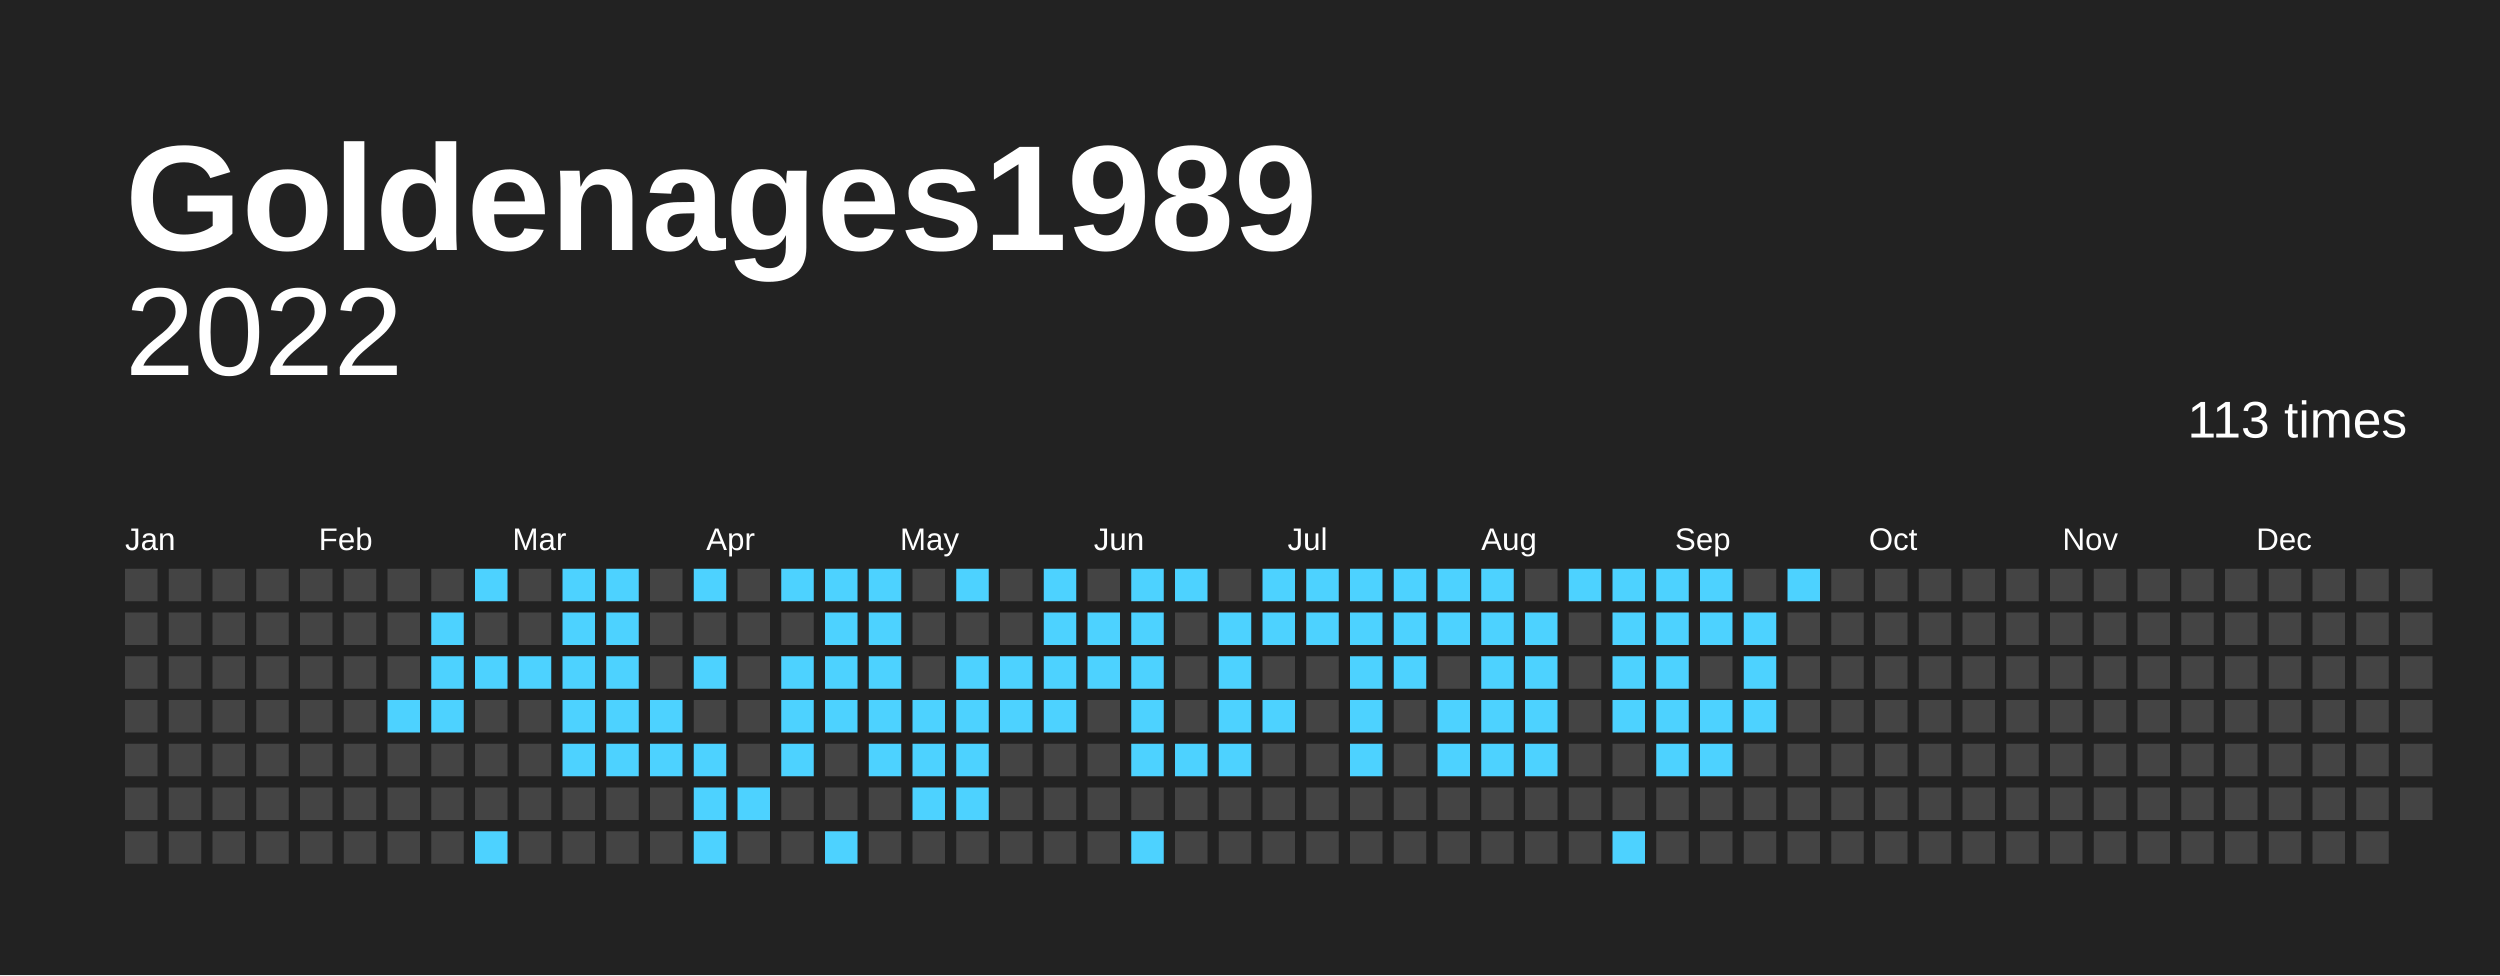
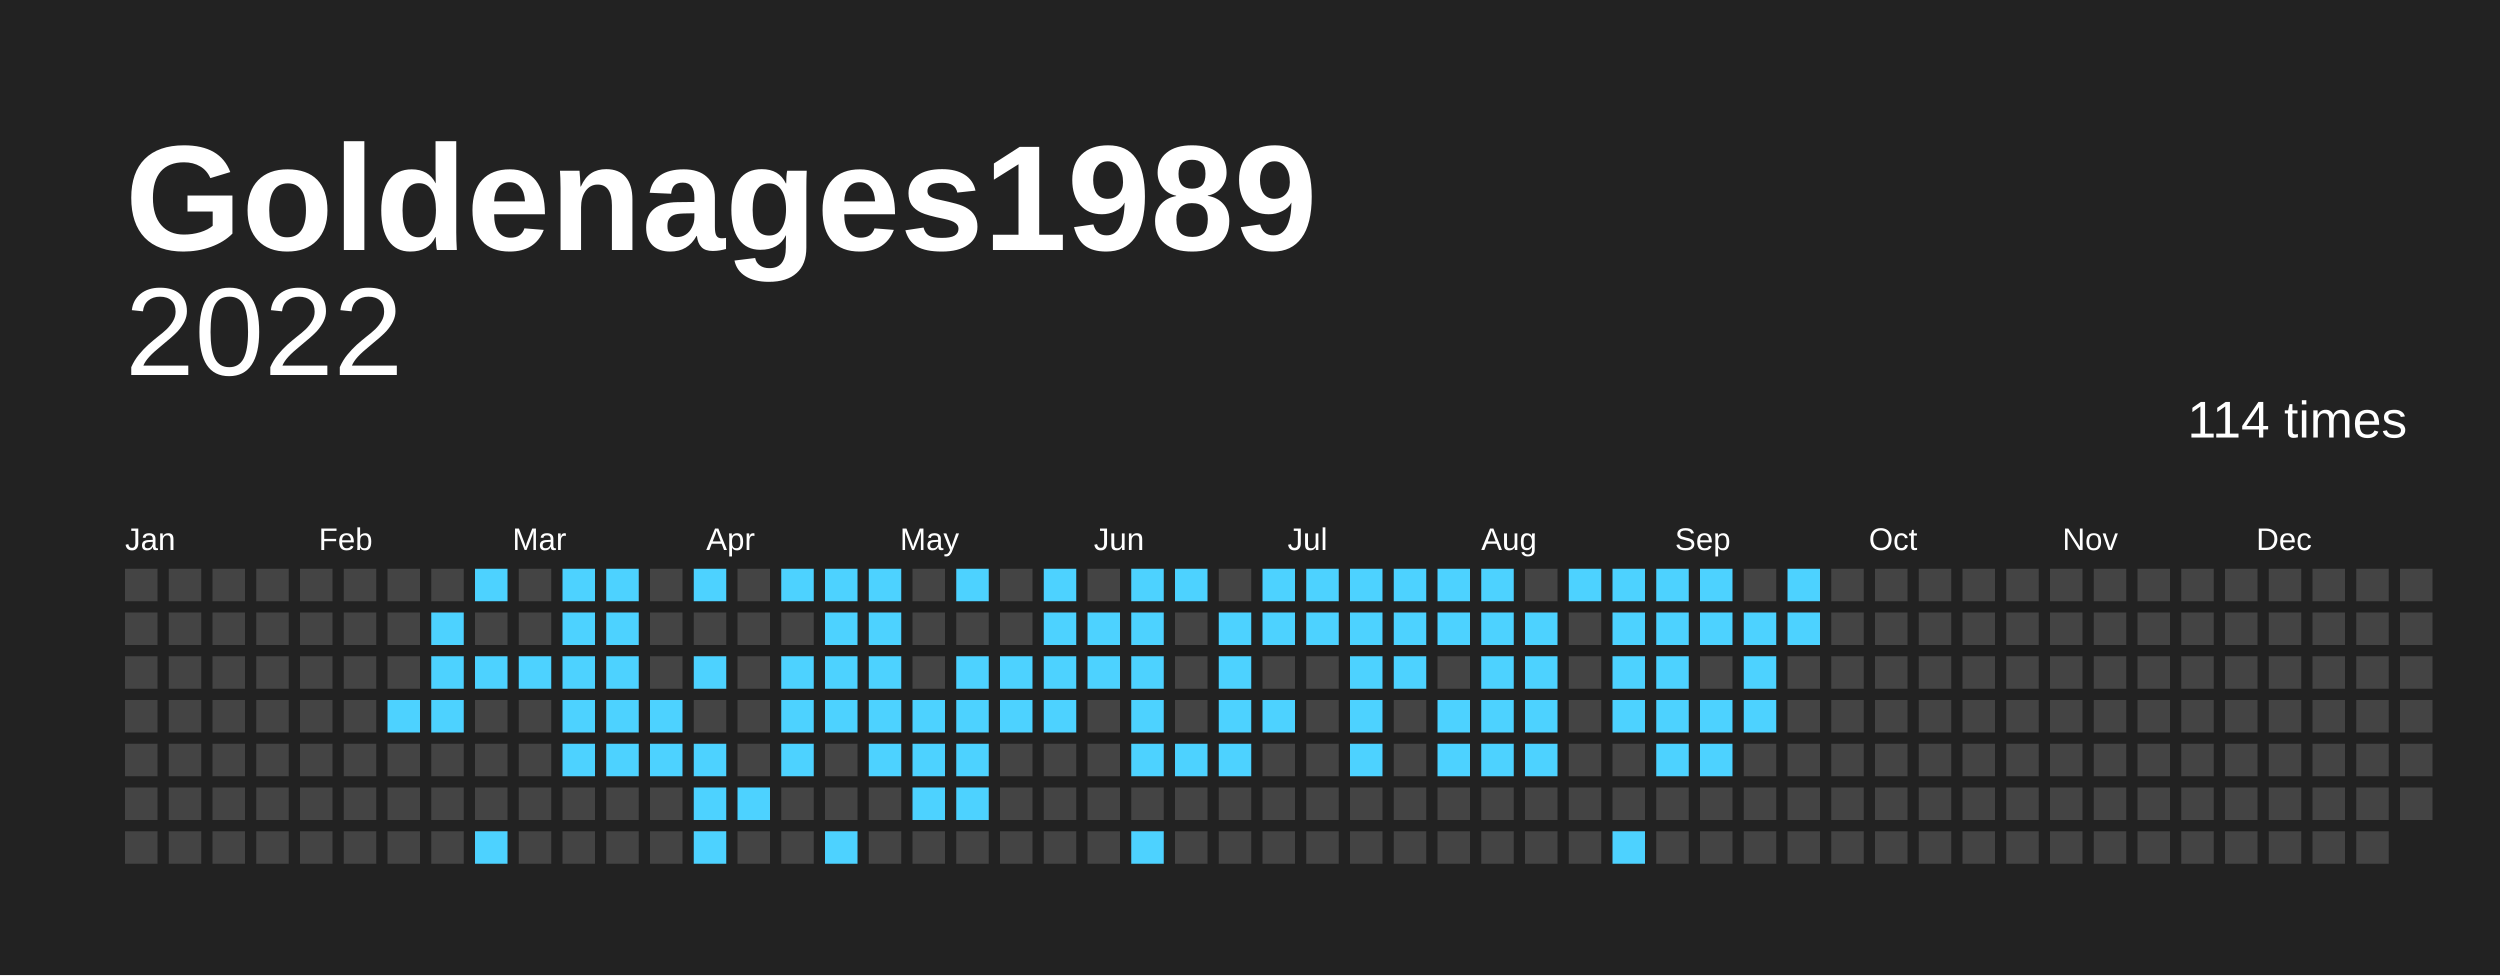
<svg xmlns="http://www.w3.org/2000/svg" baseProfile="full" height="78mm" version="1.1" viewBox="0,0,200,78" width="200mm">
  <defs />
  <rect fill="#222222" height="78" width="200" x="0" y="0" />
  <text fill="#FFFFFF" style="font-size:12px; font-family:Arial; font-weight:bold;" x="10" y="20">Goldenages1989</text>
  <text alignment-baseline="hanging" fill="#FFFFFF" style="font-size:10.0px; font-family:Arial;" x="10" y="30">2022</text>
-   <text alignment-baseline="hanging" fill="#FFFFFF" style="font-size:4.125px; font-family:Arial;" x="175" y="35">113 times</text>
+   <text alignment-baseline="hanging" fill="#FFFFFF" style="font-size:4.125px; font-family:Arial;" x="175" y="35">114 times</text>
  <text fill="#FFFFFF" style="font-size:2.5px; font-family:Arial" x="10.0" y="44">Jan</text>
  <text fill="#FFFFFF" style="font-size:2.5px; font-family:Arial" x="25.5" y="44">Feb</text>
  <text fill="#FFFFFF" style="font-size:2.5px; font-family:Arial" x="41.0" y="44">Mar</text>
  <text fill="#FFFFFF" style="font-size:2.5px; font-family:Arial" x="56.5" y="44">Apr</text>
  <text fill="#FFFFFF" style="font-size:2.5px; font-family:Arial" x="72.0" y="44">May</text>
  <text fill="#FFFFFF" style="font-size:2.5px; font-family:Arial" x="87.5" y="44">Jun</text>
  <text fill="#FFFFFF" style="font-size:2.5px; font-family:Arial" x="103.0" y="44">Jul</text>
  <text fill="#FFFFFF" style="font-size:2.5px; font-family:Arial" x="118.5" y="44">Aug</text>
  <text fill="#FFFFFF" style="font-size:2.5px; font-family:Arial" x="134.0" y="44">Sep</text>
  <text fill="#FFFFFF" style="font-size:2.5px; font-family:Arial" x="149.5" y="44">Oct</text>
  <text fill="#FFFFFF" style="font-size:2.5px; font-family:Arial" x="165.0" y="44">Nov</text>
  <text fill="#FFFFFF" style="font-size:2.5px; font-family:Arial" x="180.5" y="44">Dec</text>
  <rect fill="#444444" height="2.6" width="2.6" x="10.0" y="45.5" />
  <rect fill="#444444" height="2.6" width="2.6" x="10.0" y="49.0" />
  <rect fill="#444444" height="2.6" width="2.6" x="10.0" y="52.5" />
  <rect fill="#444444" height="2.6" width="2.6" x="10.0" y="56.0" />
  <rect fill="#444444" height="2.6" width="2.6" x="10.0" y="59.5" />
  <rect fill="#444444" height="2.6" width="2.6" x="10.0" y="63.0" />
  <rect fill="#444444" height="2.6" width="2.6" x="10.0" y="66.5" />
  <rect fill="#444444" height="2.6" width="2.6" x="13.5" y="45.5" />
  <rect fill="#444444" height="2.6" width="2.6" x="13.5" y="49.0" />
  <rect fill="#444444" height="2.6" width="2.6" x="13.5" y="52.5" />
  <rect fill="#444444" height="2.6" width="2.6" x="13.5" y="56.0" />
  <rect fill="#444444" height="2.6" width="2.6" x="13.5" y="59.5" />
  <rect fill="#444444" height="2.6" width="2.6" x="13.5" y="63.0" />
  <rect fill="#444444" height="2.6" width="2.6" x="13.5" y="66.5" />
  <rect fill="#444444" height="2.6" width="2.6" x="17.0" y="45.5" />
  <rect fill="#444444" height="2.6" width="2.6" x="17.0" y="49.0" />
  <rect fill="#444444" height="2.6" width="2.6" x="17.0" y="52.5" />
  <rect fill="#444444" height="2.6" width="2.6" x="17.0" y="56.0" />
  <rect fill="#444444" height="2.6" width="2.6" x="17.0" y="59.5" />
  <rect fill="#444444" height="2.6" width="2.6" x="17.0" y="63.0" />
  <rect fill="#444444" height="2.6" width="2.6" x="17.0" y="66.5" />
  <rect fill="#444444" height="2.6" width="2.6" x="20.5" y="45.5" />
  <rect fill="#444444" height="2.6" width="2.6" x="20.5" y="49.0" />
  <rect fill="#444444" height="2.6" width="2.6" x="20.5" y="52.5" />
  <rect fill="#444444" height="2.6" width="2.6" x="20.5" y="56.0" />
  <rect fill="#444444" height="2.6" width="2.6" x="20.5" y="59.5" />
  <rect fill="#444444" height="2.6" width="2.6" x="20.5" y="63.0" />
  <rect fill="#444444" height="2.6" width="2.6" x="20.5" y="66.5" />
  <rect fill="#444444" height="2.6" width="2.6" x="24.0" y="45.5" />
  <rect fill="#444444" height="2.6" width="2.6" x="24.0" y="49.0" />
  <rect fill="#444444" height="2.6" width="2.6" x="24.0" y="52.5" />
  <rect fill="#444444" height="2.6" width="2.6" x="24.0" y="56.0" />
  <rect fill="#444444" height="2.6" width="2.6" x="24.0" y="59.5" />
  <rect fill="#444444" height="2.6" width="2.6" x="24.0" y="63.0" />
  <rect fill="#444444" height="2.6" width="2.6" x="24.0" y="66.5" />
  <rect fill="#444444" height="2.6" width="2.6" x="27.5" y="45.5" />
  <rect fill="#444444" height="2.6" width="2.6" x="27.5" y="49.0" />
  <rect fill="#444444" height="2.6" width="2.6" x="27.5" y="52.5" />
  <rect fill="#444444" height="2.6" width="2.6" x="27.5" y="56.0" />
  <rect fill="#444444" height="2.6" width="2.6" x="27.5" y="59.5" />
  <rect fill="#444444" height="2.6" width="2.6" x="27.5" y="63.0" />
  <rect fill="#444444" height="2.6" width="2.6" x="27.5" y="66.5" />
  <rect fill="#444444" height="2.6" width="2.6" x="31.0" y="45.5" />
  <rect fill="#444444" height="2.6" width="2.6" x="31.0" y="49.0" />
  <rect fill="#444444" height="2.6" width="2.6" x="31.0" y="52.5" />
  <rect fill="#4DD2FF" height="2.6" width="2.6" x="31.0" y="56.0" />
  <rect fill="#444444" height="2.6" width="2.6" x="31.0" y="59.5" />
  <rect fill="#444444" height="2.6" width="2.6" x="31.0" y="63.0" />
  <rect fill="#444444" height="2.6" width="2.6" x="31.0" y="66.5" />
  <rect fill="#444444" height="2.6" width="2.6" x="34.5" y="45.5" />
  <rect fill="#4DD2FF" height="2.6" width="2.6" x="34.5" y="49.0" />
  <rect fill="#4DD2FF" height="2.6" width="2.6" x="34.5" y="52.5" />
  <rect fill="#4DD2FF" height="2.6" width="2.6" x="34.5" y="56.0" />
  <rect fill="#444444" height="2.6" width="2.6" x="34.5" y="59.5" />
  <rect fill="#444444" height="2.6" width="2.6" x="34.5" y="63.0" />
  <rect fill="#444444" height="2.6" width="2.6" x="34.5" y="66.5" />
  <rect fill="#4DD2FF" height="2.6" width="2.6" x="38.0" y="45.5" />
  <rect fill="#444444" height="2.6" width="2.6" x="38.0" y="49.0" />
  <rect fill="#4DD2FF" height="2.6" width="2.6" x="38.0" y="52.5" />
  <rect fill="#444444" height="2.6" width="2.6" x="38.0" y="56.0" />
  <rect fill="#444444" height="2.6" width="2.6" x="38.0" y="59.5" />
  <rect fill="#444444" height="2.6" width="2.6" x="38.0" y="63.0" />
  <rect fill="#4DD2FF" height="2.6" width="2.6" x="38.0" y="66.5" />
  <rect fill="#444444" height="2.6" width="2.6" x="41.5" y="45.5" />
  <rect fill="#444444" height="2.6" width="2.6" x="41.5" y="49.0" />
  <rect fill="#4DD2FF" height="2.6" width="2.6" x="41.5" y="52.5" />
  <rect fill="#444444" height="2.6" width="2.6" x="41.5" y="56.0" />
  <rect fill="#444444" height="2.6" width="2.6" x="41.5" y="59.5" />
  <rect fill="#444444" height="2.6" width="2.6" x="41.5" y="63.0" />
  <rect fill="#444444" height="2.6" width="2.6" x="41.5" y="66.5" />
  <rect fill="#4DD2FF" height="2.6" width="2.6" x="45.0" y="45.5" />
  <rect fill="#4DD2FF" height="2.6" width="2.6" x="45.0" y="49.0" />
  <rect fill="#4DD2FF" height="2.6" width="2.6" x="45.0" y="52.5" />
  <rect fill="#4DD2FF" height="2.6" width="2.6" x="45.0" y="56.0" />
  <rect fill="#4DD2FF" height="2.6" width="2.6" x="45.0" y="59.5" />
  <rect fill="#444444" height="2.6" width="2.6" x="45.0" y="63.0" />
  <rect fill="#444444" height="2.6" width="2.6" x="45.0" y="66.5" />
  <rect fill="#4DD2FF" height="2.6" width="2.6" x="48.5" y="45.5" />
  <rect fill="#4DD2FF" height="2.6" width="2.6" x="48.5" y="49.0" />
  <rect fill="#4DD2FF" height="2.6" width="2.6" x="48.5" y="52.5" />
  <rect fill="#4DD2FF" height="2.6" width="2.6" x="48.5" y="56.0" />
  <rect fill="#4DD2FF" height="2.6" width="2.6" x="48.5" y="59.5" />
  <rect fill="#444444" height="2.6" width="2.6" x="48.5" y="63.0" />
  <rect fill="#444444" height="2.6" width="2.6" x="48.5" y="66.5" />
  <rect fill="#444444" height="2.6" width="2.6" x="52.0" y="45.5" />
  <rect fill="#444444" height="2.6" width="2.6" x="52.0" y="49.0" />
  <rect fill="#444444" height="2.6" width="2.6" x="52.0" y="52.5" />
  <rect fill="#4DD2FF" height="2.6" width="2.6" x="52.0" y="56.0" />
  <rect fill="#4DD2FF" height="2.6" width="2.6" x="52.0" y="59.5" />
  <rect fill="#444444" height="2.6" width="2.6" x="52.0" y="63.0" />
  <rect fill="#444444" height="2.6" width="2.6" x="52.0" y="66.5" />
  <rect fill="#4DD2FF" height="2.6" width="2.6" x="55.5" y="45.5" />
  <rect fill="#444444" height="2.6" width="2.6" x="55.5" y="49.0" />
  <rect fill="#4DD2FF" height="2.6" width="2.6" x="55.5" y="52.5" />
  <rect fill="#444444" height="2.6" width="2.6" x="55.5" y="56.0" />
  <rect fill="#4DD2FF" height="2.6" width="2.6" x="55.5" y="59.5" />
  <rect fill="#4DD2FF" height="2.6" width="2.6" x="55.5" y="63.0" />
  <rect fill="#4DD2FF" height="2.6" width="2.6" x="55.5" y="66.5" />
  <rect fill="#444444" height="2.6" width="2.6" x="59.0" y="45.5" />
  <rect fill="#444444" height="2.6" width="2.6" x="59.0" y="49.0" />
  <rect fill="#444444" height="2.6" width="2.6" x="59.0" y="52.5" />
  <rect fill="#444444" height="2.6" width="2.6" x="59.0" y="56.0" />
  <rect fill="#444444" height="2.6" width="2.6" x="59.0" y="59.5" />
  <rect fill="#4DD2FF" height="2.6" width="2.6" x="59.0" y="63.0" />
  <rect fill="#444444" height="2.6" width="2.6" x="59.0" y="66.5" />
  <rect fill="#4DD2FF" height="2.6" width="2.6" x="62.5" y="45.5" />
  <rect fill="#444444" height="2.6" width="2.6" x="62.5" y="49.0" />
  <rect fill="#4DD2FF" height="2.6" width="2.6" x="62.5" y="52.5" />
  <rect fill="#4DD2FF" height="2.6" width="2.6" x="62.5" y="56.0" />
  <rect fill="#4DD2FF" height="2.6" width="2.6" x="62.5" y="59.5" />
  <rect fill="#444444" height="2.6" width="2.6" x="62.5" y="63.0" />
  <rect fill="#444444" height="2.6" width="2.6" x="62.5" y="66.5" />
  <rect fill="#4DD2FF" height="2.6" width="2.6" x="66.0" y="45.5" />
  <rect fill="#4DD2FF" height="2.6" width="2.6" x="66.0" y="49.0" />
  <rect fill="#4DD2FF" height="2.6" width="2.6" x="66.0" y="52.5" />
  <rect fill="#4DD2FF" height="2.6" width="2.6" x="66.0" y="56.0" />
  <rect fill="#444444" height="2.6" width="2.6" x="66.0" y="59.5" />
  <rect fill="#444444" height="2.6" width="2.6" x="66.0" y="63.0" />
  <rect fill="#4DD2FF" height="2.6" width="2.6" x="66.0" y="66.5" />
  <rect fill="#4DD2FF" height="2.6" width="2.6" x="69.5" y="45.5" />
  <rect fill="#4DD2FF" height="2.6" width="2.6" x="69.5" y="49.0" />
  <rect fill="#4DD2FF" height="2.6" width="2.6" x="69.5" y="52.5" />
  <rect fill="#4DD2FF" height="2.6" width="2.6" x="69.5" y="56.0" />
  <rect fill="#4DD2FF" height="2.6" width="2.6" x="69.5" y="59.5" />
  <rect fill="#444444" height="2.6" width="2.6" x="69.5" y="63.0" />
  <rect fill="#444444" height="2.6" width="2.6" x="69.5" y="66.5" />
  <rect fill="#444444" height="2.6" width="2.6" x="73.0" y="45.5" />
  <rect fill="#444444" height="2.6" width="2.6" x="73.0" y="49.0" />
  <rect fill="#444444" height="2.6" width="2.6" x="73.0" y="52.5" />
  <rect fill="#4DD2FF" height="2.6" width="2.6" x="73.0" y="56.0" />
  <rect fill="#4DD2FF" height="2.6" width="2.6" x="73.0" y="59.5" />
  <rect fill="#4DD2FF" height="2.6" width="2.6" x="73.0" y="63.0" />
  <rect fill="#444444" height="2.6" width="2.6" x="73.0" y="66.5" />
  <rect fill="#4DD2FF" height="2.6" width="2.6" x="76.5" y="45.5" />
  <rect fill="#444444" height="2.6" width="2.6" x="76.5" y="49.0" />
  <rect fill="#4DD2FF" height="2.6" width="2.6" x="76.5" y="52.5" />
  <rect fill="#4DD2FF" height="2.6" width="2.6" x="76.5" y="56.0" />
  <rect fill="#4DD2FF" height="2.6" width="2.6" x="76.5" y="59.5" />
  <rect fill="#4DD2FF" height="2.6" width="2.6" x="76.5" y="63.0" />
  <rect fill="#444444" height="2.6" width="2.6" x="76.5" y="66.5" />
  <rect fill="#444444" height="2.6" width="2.6" x="80.0" y="45.5" />
  <rect fill="#444444" height="2.6" width="2.6" x="80.0" y="49.0" />
  <rect fill="#4DD2FF" height="2.6" width="2.6" x="80.0" y="52.5" />
  <rect fill="#4DD2FF" height="2.6" width="2.6" x="80.0" y="56.0" />
  <rect fill="#444444" height="2.6" width="2.6" x="80.0" y="59.5" />
  <rect fill="#444444" height="2.6" width="2.6" x="80.0" y="63.0" />
  <rect fill="#444444" height="2.6" width="2.6" x="80.0" y="66.5" />
  <rect fill="#4DD2FF" height="2.6" width="2.6" x="83.5" y="45.5" />
  <rect fill="#4DD2FF" height="2.6" width="2.6" x="83.5" y="49.0" />
  <rect fill="#4DD2FF" height="2.6" width="2.6" x="83.5" y="52.5" />
  <rect fill="#4DD2FF" height="2.6" width="2.6" x="83.5" y="56.0" />
  <rect fill="#444444" height="2.6" width="2.6" x="83.5" y="59.5" />
  <rect fill="#444444" height="2.6" width="2.6" x="83.5" y="63.0" />
  <rect fill="#444444" height="2.6" width="2.6" x="83.5" y="66.5" />
  <rect fill="#444444" height="2.6" width="2.6" x="87.0" y="45.5" />
  <rect fill="#4DD2FF" height="2.6" width="2.6" x="87.0" y="49.0" />
  <rect fill="#4DD2FF" height="2.6" width="2.6" x="87.0" y="52.5" />
  <rect fill="#444444" height="2.6" width="2.6" x="87.0" y="56.0" />
  <rect fill="#444444" height="2.6" width="2.6" x="87.0" y="59.5" />
  <rect fill="#444444" height="2.6" width="2.6" x="87.0" y="63.0" />
  <rect fill="#444444" height="2.6" width="2.6" x="87.0" y="66.5" />
  <rect fill="#4DD2FF" height="2.6" width="2.6" x="90.5" y="45.5" />
  <rect fill="#4DD2FF" height="2.6" width="2.6" x="90.5" y="49.0" />
  <rect fill="#4DD2FF" height="2.6" width="2.6" x="90.5" y="52.5" />
  <rect fill="#4DD2FF" height="2.6" width="2.6" x="90.5" y="56.0" />
  <rect fill="#4DD2FF" height="2.6" width="2.6" x="90.5" y="59.5" />
  <rect fill="#444444" height="2.6" width="2.6" x="90.5" y="63.0" />
  <rect fill="#4DD2FF" height="2.6" width="2.6" x="90.5" y="66.5" />
  <rect fill="#4DD2FF" height="2.6" width="2.6" x="94.0" y="45.5" />
  <rect fill="#444444" height="2.6" width="2.6" x="94.0" y="49.0" />
  <rect fill="#444444" height="2.6" width="2.6" x="94.0" y="52.5" />
  <rect fill="#444444" height="2.6" width="2.6" x="94.0" y="56.0" />
  <rect fill="#4DD2FF" height="2.6" width="2.6" x="94.0" y="59.5" />
  <rect fill="#444444" height="2.6" width="2.6" x="94.0" y="63.0" />
  <rect fill="#444444" height="2.6" width="2.6" x="94.0" y="66.5" />
  <rect fill="#444444" height="2.6" width="2.6" x="97.5" y="45.5" />
  <rect fill="#4DD2FF" height="2.6" width="2.6" x="97.5" y="49.0" />
  <rect fill="#4DD2FF" height="2.6" width="2.6" x="97.5" y="52.5" />
  <rect fill="#4DD2FF" height="2.6" width="2.6" x="97.5" y="56.0" />
  <rect fill="#4DD2FF" height="2.6" width="2.6" x="97.5" y="59.5" />
  <rect fill="#444444" height="2.6" width="2.6" x="97.5" y="63.0" />
  <rect fill="#444444" height="2.6" width="2.6" x="97.5" y="66.5" />
  <rect fill="#4DD2FF" height="2.6" width="2.6" x="101.0" y="45.5" />
  <rect fill="#4DD2FF" height="2.6" width="2.6" x="101.0" y="49.0" />
  <rect fill="#444444" height="2.6" width="2.6" x="101.0" y="52.5" />
  <rect fill="#4DD2FF" height="2.6" width="2.6" x="101.0" y="56.0" />
  <rect fill="#444444" height="2.6" width="2.6" x="101.0" y="59.5" />
  <rect fill="#444444" height="2.6" width="2.6" x="101.0" y="63.0" />
  <rect fill="#444444" height="2.6" width="2.6" x="101.0" y="66.5" />
  <rect fill="#4DD2FF" height="2.6" width="2.6" x="104.5" y="45.5" />
  <rect fill="#4DD2FF" height="2.6" width="2.6" x="104.5" y="49.0" />
  <rect fill="#444444" height="2.6" width="2.6" x="104.5" y="52.5" />
  <rect fill="#444444" height="2.6" width="2.6" x="104.5" y="56.0" />
  <rect fill="#444444" height="2.6" width="2.6" x="104.5" y="59.5" />
  <rect fill="#444444" height="2.6" width="2.6" x="104.5" y="63.0" />
  <rect fill="#444444" height="2.6" width="2.6" x="104.5" y="66.5" />
  <rect fill="#4DD2FF" height="2.6" width="2.6" x="108.0" y="45.5" />
  <rect fill="#4DD2FF" height="2.6" width="2.6" x="108.0" y="49.0" />
  <rect fill="#4DD2FF" height="2.6" width="2.6" x="108.0" y="52.5" />
  <rect fill="#4DD2FF" height="2.6" width="2.6" x="108.0" y="56.0" />
  <rect fill="#4DD2FF" height="2.6" width="2.6" x="108.0" y="59.5" />
  <rect fill="#444444" height="2.6" width="2.6" x="108.0" y="63.0" />
  <rect fill="#444444" height="2.6" width="2.6" x="108.0" y="66.5" />
  <rect fill="#4DD2FF" height="2.6" width="2.6" x="111.5" y="45.5" />
  <rect fill="#4DD2FF" height="2.6" width="2.6" x="111.5" y="49.0" />
  <rect fill="#4DD2FF" height="2.6" width="2.6" x="111.5" y="52.5" />
  <rect fill="#444444" height="2.6" width="2.6" x="111.5" y="56.0" />
  <rect fill="#444444" height="2.6" width="2.6" x="111.5" y="59.5" />
  <rect fill="#444444" height="2.6" width="2.6" x="111.5" y="63.0" />
  <rect fill="#444444" height="2.6" width="2.6" x="111.5" y="66.5" />
  <rect fill="#4DD2FF" height="2.6" width="2.6" x="115.0" y="45.5" />
  <rect fill="#4DD2FF" height="2.6" width="2.6" x="115.0" y="49.0" />
  <rect fill="#444444" height="2.6" width="2.6" x="115.0" y="52.5" />
  <rect fill="#4DD2FF" height="2.6" width="2.6" x="115.0" y="56.0" />
  <rect fill="#4DD2FF" height="2.6" width="2.6" x="115.0" y="59.5" />
  <rect fill="#444444" height="2.6" width="2.6" x="115.0" y="63.0" />
  <rect fill="#444444" height="2.6" width="2.6" x="115.0" y="66.5" />
  <rect fill="#4DD2FF" height="2.6" width="2.6" x="118.5" y="45.5" />
  <rect fill="#4DD2FF" height="2.6" width="2.6" x="118.5" y="49.0" />
  <rect fill="#4DD2FF" height="2.6" width="2.6" x="118.5" y="52.5" />
  <rect fill="#4DD2FF" height="2.6" width="2.6" x="118.5" y="56.0" />
  <rect fill="#4DD2FF" height="2.6" width="2.6" x="118.5" y="59.5" />
  <rect fill="#444444" height="2.6" width="2.6" x="118.5" y="63.0" />
  <rect fill="#444444" height="2.6" width="2.6" x="118.5" y="66.5" />
  <rect fill="#444444" height="2.6" width="2.6" x="122.0" y="45.5" />
  <rect fill="#4DD2FF" height="2.6" width="2.6" x="122.0" y="49.0" />
  <rect fill="#4DD2FF" height="2.6" width="2.6" x="122.0" y="52.5" />
  <rect fill="#4DD2FF" height="2.6" width="2.6" x="122.0" y="56.0" />
  <rect fill="#4DD2FF" height="2.6" width="2.6" x="122.0" y="59.5" />
  <rect fill="#444444" height="2.6" width="2.6" x="122.0" y="63.0" />
  <rect fill="#444444" height="2.6" width="2.6" x="122.0" y="66.5" />
  <rect fill="#4DD2FF" height="2.6" width="2.6" x="125.5" y="45.5" />
  <rect fill="#444444" height="2.6" width="2.6" x="125.5" y="49.0" />
  <rect fill="#444444" height="2.6" width="2.6" x="125.5" y="52.5" />
  <rect fill="#444444" height="2.6" width="2.6" x="125.5" y="56.0" />
  <rect fill="#444444" height="2.6" width="2.6" x="125.5" y="59.5" />
  <rect fill="#444444" height="2.6" width="2.6" x="125.5" y="63.0" />
  <rect fill="#444444" height="2.6" width="2.6" x="125.5" y="66.5" />
  <rect fill="#4DD2FF" height="2.6" width="2.6" x="129.0" y="45.5" />
  <rect fill="#4DD2FF" height="2.6" width="2.6" x="129.0" y="49.0" />
  <rect fill="#4DD2FF" height="2.6" width="2.6" x="129.0" y="52.5" />
  <rect fill="#4DD2FF" height="2.6" width="2.6" x="129.0" y="56.0" />
  <rect fill="#444444" height="2.6" width="2.6" x="129.0" y="59.5" />
  <rect fill="#444444" height="2.6" width="2.6" x="129.0" y="63.0" />
  <rect fill="#4DD2FF" height="2.6" width="2.6" x="129.0" y="66.5" />
  <rect fill="#4DD2FF" height="2.6" width="2.6" x="132.5" y="45.5" />
  <rect fill="#4DD2FF" height="2.6" width="2.6" x="132.5" y="49.0" />
  <rect fill="#4DD2FF" height="2.6" width="2.6" x="132.5" y="52.5" />
  <rect fill="#4DD2FF" height="2.6" width="2.6" x="132.5" y="56.0" />
  <rect fill="#4DD2FF" height="2.6" width="2.6" x="132.5" y="59.5" />
  <rect fill="#444444" height="2.6" width="2.6" x="132.5" y="63.0" />
  <rect fill="#444444" height="2.6" width="2.6" x="132.5" y="66.5" />
  <rect fill="#4DD2FF" height="2.6" width="2.6" x="136.0" y="45.5" />
  <rect fill="#4DD2FF" height="2.6" width="2.6" x="136.0" y="49.0" />
  <rect fill="#444444" height="2.6" width="2.6" x="136.0" y="52.5" />
  <rect fill="#4DD2FF" height="2.6" width="2.6" x="136.0" y="56.0" />
  <rect fill="#4DD2FF" height="2.6" width="2.6" x="136.0" y="59.5" />
  <rect fill="#444444" height="2.6" width="2.6" x="136.0" y="63.0" />
  <rect fill="#444444" height="2.6" width="2.6" x="136.0" y="66.5" />
  <rect fill="#444444" height="2.6" width="2.6" x="139.5" y="45.5" />
  <rect fill="#4DD2FF" height="2.6" width="2.6" x="139.5" y="49.0" />
  <rect fill="#4DD2FF" height="2.6" width="2.6" x="139.5" y="52.5" />
  <rect fill="#4DD2FF" height="2.6" width="2.6" x="139.5" y="56.0" />
  <rect fill="#444444" height="2.6" width="2.6" x="139.5" y="59.5" />
  <rect fill="#444444" height="2.6" width="2.6" x="139.5" y="63.0" />
  <rect fill="#444444" height="2.6" width="2.6" x="139.5" y="66.5" />
  <rect fill="#4DD2FF" height="2.6" width="2.6" x="143.0" y="45.5" />
-   <rect fill="#444444" height="2.6" width="2.6" x="143.0" y="49.0" />
+   <rect fill="#4DD2FF" height="2.6" width="2.6" x="143.0" y="49.0" />
  <rect fill="#444444" height="2.6" width="2.6" x="143.0" y="52.5" />
  <rect fill="#444444" height="2.6" width="2.6" x="143.0" y="56.0" />
  <rect fill="#444444" height="2.6" width="2.6" x="143.0" y="59.5" />
  <rect fill="#444444" height="2.6" width="2.6" x="143.0" y="63.0" />
  <rect fill="#444444" height="2.6" width="2.6" x="143.0" y="66.5" />
  <rect fill="#444444" height="2.6" width="2.6" x="146.5" y="45.5" />
  <rect fill="#444444" height="2.6" width="2.6" x="146.5" y="49.0" />
  <rect fill="#444444" height="2.6" width="2.6" x="146.5" y="52.5" />
  <rect fill="#444444" height="2.6" width="2.6" x="146.5" y="56.0" />
  <rect fill="#444444" height="2.6" width="2.6" x="146.5" y="59.5" />
  <rect fill="#444444" height="2.6" width="2.6" x="146.5" y="63.0" />
  <rect fill="#444444" height="2.6" width="2.6" x="146.5" y="66.5" />
  <rect fill="#444444" height="2.6" width="2.6" x="150.0" y="45.5" />
  <rect fill="#444444" height="2.6" width="2.6" x="150.0" y="49.0" />
  <rect fill="#444444" height="2.6" width="2.6" x="150.0" y="52.5" />
  <rect fill="#444444" height="2.6" width="2.6" x="150.0" y="56.0" />
  <rect fill="#444444" height="2.6" width="2.6" x="150.0" y="59.5" />
  <rect fill="#444444" height="2.6" width="2.6" x="150.0" y="63.0" />
  <rect fill="#444444" height="2.6" width="2.6" x="150.0" y="66.5" />
  <rect fill="#444444" height="2.6" width="2.6" x="153.5" y="45.5" />
  <rect fill="#444444" height="2.6" width="2.6" x="153.5" y="49.0" />
  <rect fill="#444444" height="2.6" width="2.6" x="153.5" y="52.5" />
  <rect fill="#444444" height="2.6" width="2.6" x="153.5" y="56.0" />
  <rect fill="#444444" height="2.6" width="2.6" x="153.5" y="59.5" />
  <rect fill="#444444" height="2.6" width="2.6" x="153.5" y="63.0" />
  <rect fill="#444444" height="2.6" width="2.6" x="153.5" y="66.5" />
  <rect fill="#444444" height="2.6" width="2.6" x="157.0" y="45.5" />
  <rect fill="#444444" height="2.6" width="2.6" x="157.0" y="49.0" />
  <rect fill="#444444" height="2.6" width="2.6" x="157.0" y="52.5" />
  <rect fill="#444444" height="2.6" width="2.6" x="157.0" y="56.0" />
  <rect fill="#444444" height="2.6" width="2.6" x="157.0" y="59.5" />
  <rect fill="#444444" height="2.6" width="2.6" x="157.0" y="63.0" />
  <rect fill="#444444" height="2.6" width="2.6" x="157.0" y="66.5" />
  <rect fill="#444444" height="2.6" width="2.6" x="160.5" y="45.5" />
  <rect fill="#444444" height="2.6" width="2.6" x="160.5" y="49.0" />
  <rect fill="#444444" height="2.6" width="2.6" x="160.5" y="52.5" />
  <rect fill="#444444" height="2.6" width="2.6" x="160.5" y="56.0" />
  <rect fill="#444444" height="2.6" width="2.6" x="160.5" y="59.5" />
  <rect fill="#444444" height="2.6" width="2.6" x="160.5" y="63.0" />
  <rect fill="#444444" height="2.6" width="2.6" x="160.5" y="66.5" />
  <rect fill="#444444" height="2.6" width="2.6" x="164.0" y="45.5" />
  <rect fill="#444444" height="2.6" width="2.6" x="164.0" y="49.0" />
  <rect fill="#444444" height="2.6" width="2.6" x="164.0" y="52.5" />
  <rect fill="#444444" height="2.6" width="2.6" x="164.0" y="56.0" />
  <rect fill="#444444" height="2.6" width="2.6" x="164.0" y="59.5" />
  <rect fill="#444444" height="2.6" width="2.6" x="164.0" y="63.0" />
  <rect fill="#444444" height="2.6" width="2.6" x="164.0" y="66.5" />
  <rect fill="#444444" height="2.6" width="2.6" x="167.5" y="45.5" />
  <rect fill="#444444" height="2.6" width="2.6" x="167.5" y="49.0" />
  <rect fill="#444444" height="2.6" width="2.6" x="167.5" y="52.5" />
  <rect fill="#444444" height="2.6" width="2.6" x="167.5" y="56.0" />
  <rect fill="#444444" height="2.6" width="2.6" x="167.5" y="59.5" />
  <rect fill="#444444" height="2.6" width="2.6" x="167.5" y="63.0" />
  <rect fill="#444444" height="2.6" width="2.6" x="167.5" y="66.5" />
  <rect fill="#444444" height="2.6" width="2.6" x="171.0" y="45.5" />
  <rect fill="#444444" height="2.6" width="2.6" x="171.0" y="49.0" />
  <rect fill="#444444" height="2.6" width="2.6" x="171.0" y="52.5" />
  <rect fill="#444444" height="2.6" width="2.6" x="171.0" y="56.0" />
  <rect fill="#444444" height="2.6" width="2.6" x="171.0" y="59.5" />
  <rect fill="#444444" height="2.6" width="2.6" x="171.0" y="63.0" />
  <rect fill="#444444" height="2.6" width="2.6" x="171.0" y="66.5" />
  <rect fill="#444444" height="2.6" width="2.6" x="174.5" y="45.5" />
  <rect fill="#444444" height="2.6" width="2.6" x="174.5" y="49.0" />
  <rect fill="#444444" height="2.6" width="2.6" x="174.5" y="52.5" />
  <rect fill="#444444" height="2.6" width="2.6" x="174.5" y="56.0" />
  <rect fill="#444444" height="2.6" width="2.6" x="174.5" y="59.5" />
  <rect fill="#444444" height="2.6" width="2.6" x="174.5" y="63.0" />
  <rect fill="#444444" height="2.6" width="2.6" x="174.5" y="66.5" />
  <rect fill="#444444" height="2.6" width="2.6" x="178.0" y="45.5" />
  <rect fill="#444444" height="2.6" width="2.6" x="178.0" y="49.0" />
  <rect fill="#444444" height="2.6" width="2.6" x="178.0" y="52.5" />
  <rect fill="#444444" height="2.6" width="2.6" x="178.0" y="56.0" />
  <rect fill="#444444" height="2.6" width="2.6" x="178.0" y="59.5" />
  <rect fill="#444444" height="2.6" width="2.6" x="178.0" y="63.0" />
  <rect fill="#444444" height="2.6" width="2.6" x="178.0" y="66.5" />
  <rect fill="#444444" height="2.6" width="2.6" x="181.5" y="45.5" />
  <rect fill="#444444" height="2.6" width="2.6" x="181.5" y="49.0" />
  <rect fill="#444444" height="2.6" width="2.6" x="181.5" y="52.5" />
  <rect fill="#444444" height="2.6" width="2.6" x="181.5" y="56.0" />
  <rect fill="#444444" height="2.6" width="2.6" x="181.5" y="59.5" />
  <rect fill="#444444" height="2.6" width="2.6" x="181.5" y="63.0" />
  <rect fill="#444444" height="2.6" width="2.6" x="181.5" y="66.5" />
  <rect fill="#444444" height="2.6" width="2.6" x="185.0" y="45.5" />
  <rect fill="#444444" height="2.6" width="2.6" x="185.0" y="49.0" />
  <rect fill="#444444" height="2.6" width="2.6" x="185.0" y="52.5" />
  <rect fill="#444444" height="2.6" width="2.6" x="185.0" y="56.0" />
  <rect fill="#444444" height="2.6" width="2.6" x="185.0" y="59.5" />
  <rect fill="#444444" height="2.6" width="2.6" x="185.0" y="63.0" />
  <rect fill="#444444" height="2.6" width="2.6" x="185.0" y="66.5" />
  <rect fill="#444444" height="2.6" width="2.6" x="188.5" y="45.5" />
  <rect fill="#444444" height="2.6" width="2.6" x="188.5" y="49.0" />
  <rect fill="#444444" height="2.6" width="2.6" x="188.5" y="52.5" />
  <rect fill="#444444" height="2.6" width="2.6" x="188.5" y="56.0" />
  <rect fill="#444444" height="2.6" width="2.6" x="188.5" y="59.5" />
  <rect fill="#444444" height="2.6" width="2.6" x="188.5" y="63.0" />
  <rect fill="#444444" height="2.6" width="2.6" x="188.5" y="66.5" />
  <rect fill="#444444" height="2.6" width="2.6" x="192.0" y="45.5" />
  <rect fill="#444444" height="2.6" width="2.6" x="192.0" y="49.0" />
  <rect fill="#444444" height="2.6" width="2.6" x="192.0" y="52.5" />
  <rect fill="#444444" height="2.6" width="2.6" x="192.0" y="56.0" />
  <rect fill="#444444" height="2.6" width="2.6" x="192.0" y="59.5" />
  <rect fill="#444444" height="2.6" width="2.6" x="192.0" y="63.0" />
</svg>
